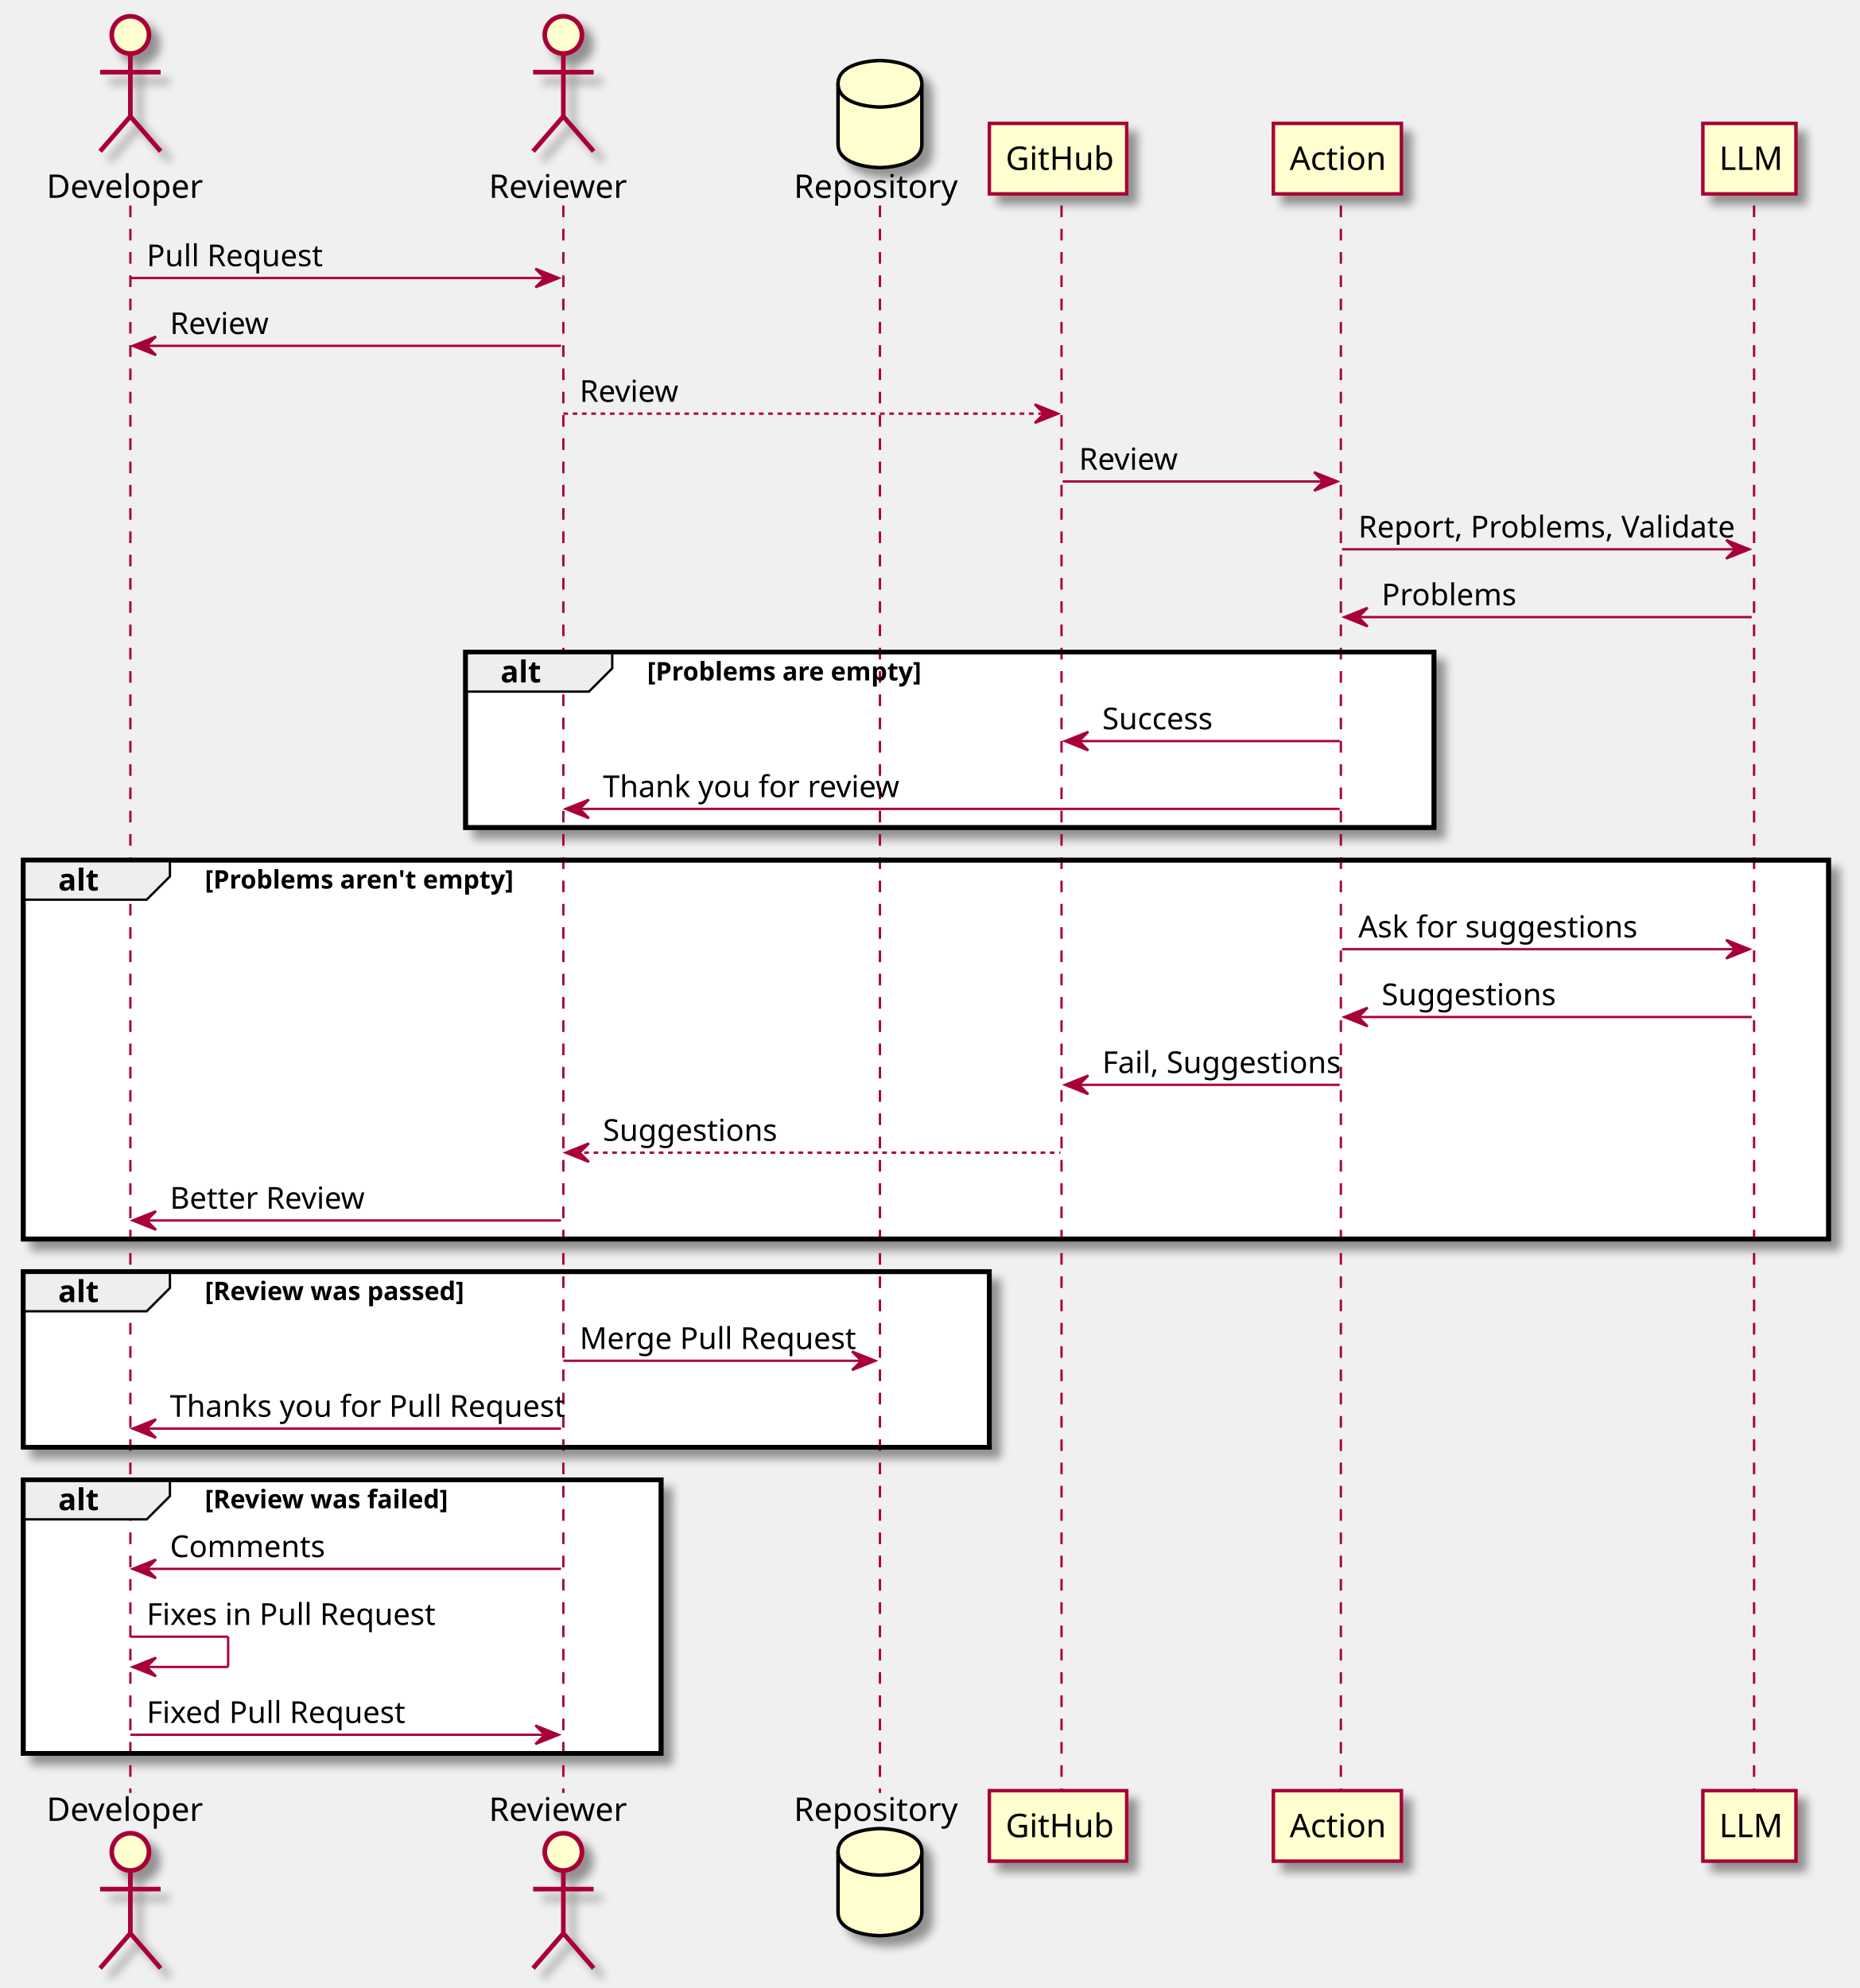
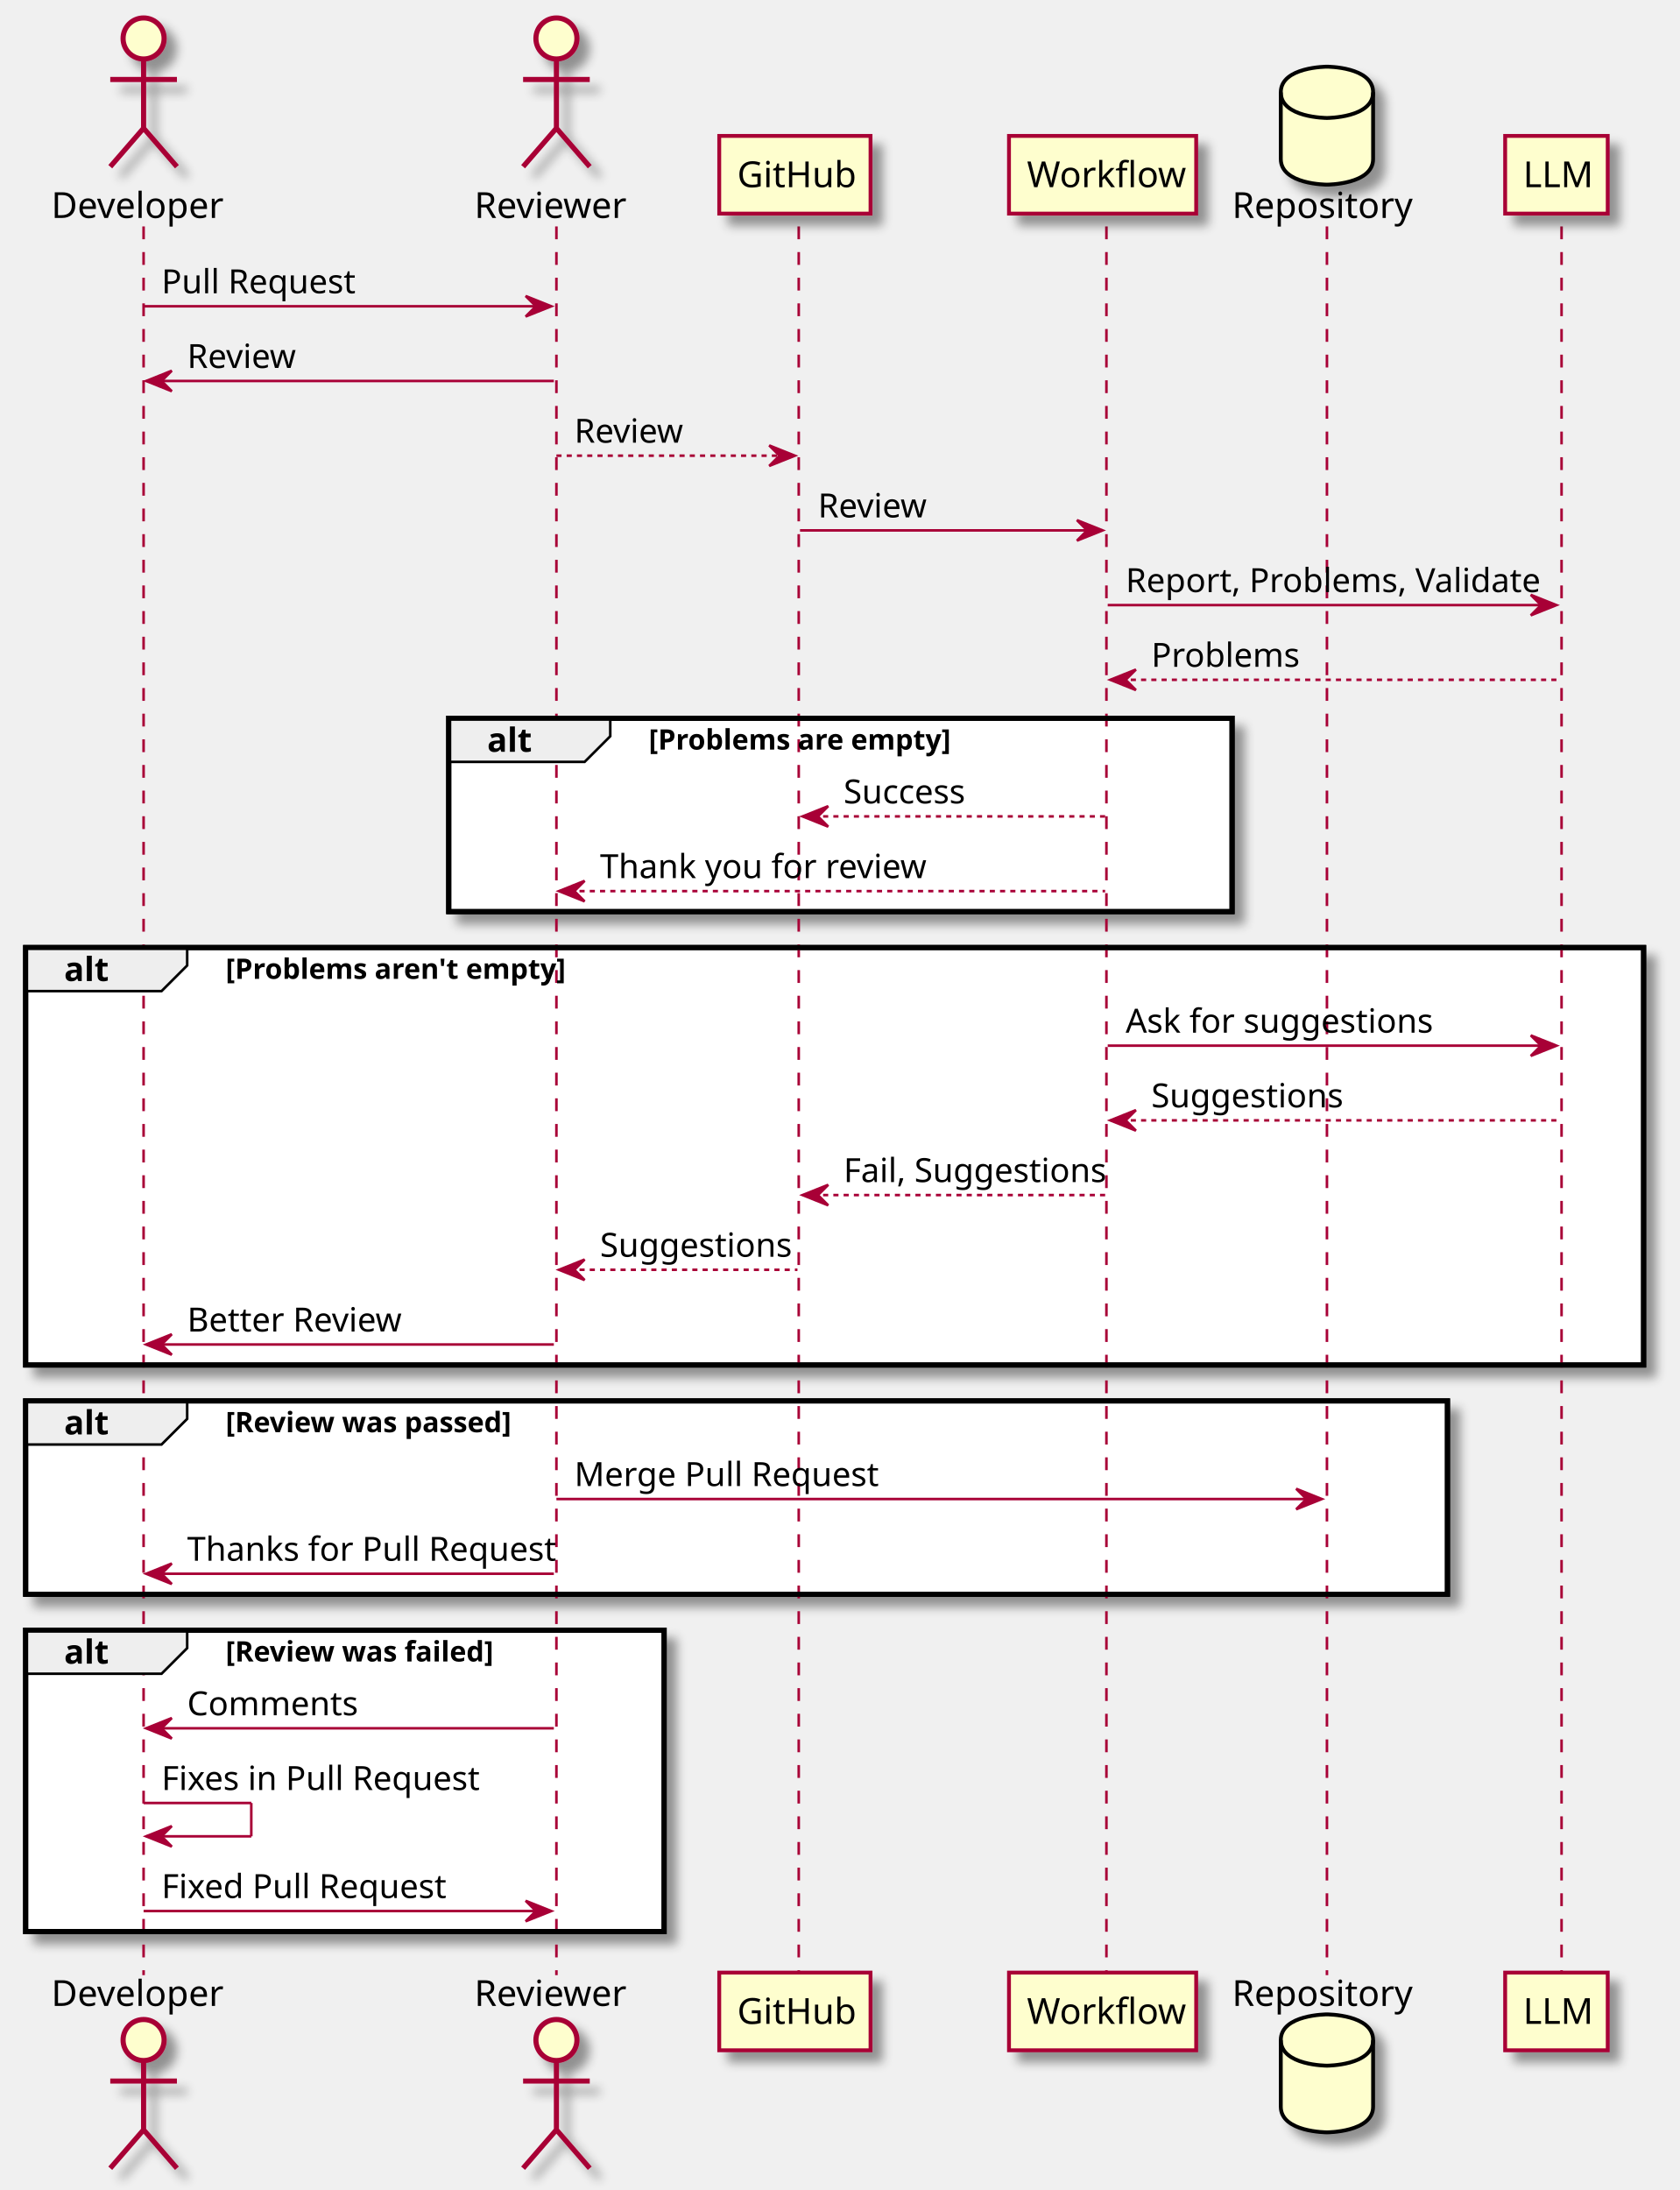
- <svg xmlns="http://www.w3.org/2000/svg" contentScriptType="application/ecmascript" contentStyleType="text/css" height="854px" preserveAspectRatio="none" style="width:799px;height:854px;" version="1.1" viewBox="0 0 799 854" width="799px" zoomAndPan="magnify">
+ <svg xmlns="http://www.w3.org/2000/svg" contentScriptType="application/ecmascript" contentStyleType="text/css" height="854px" preserveAspectRatio="none" style="width:655px;height:854px;" version="1.1" viewBox="0 0 655 854" width="655px" zoomAndPan="magnify">
  <defs>
-     <filter height="300%" id="fogy5dsmafi30" width="300%" x="-1" y="-1">
+     <filter height="300%" id="f10ggq6ggyku5c" width="300%" x="-1" y="-1">
      <feGaussianBlur result="blurOut" stdDeviation="2.0" />
      <feColorMatrix in="blurOut" result="blurOut2" type="matrix" values="0 0 0 0 0 0 0 0 0 0 0 0 0 0 0 0 0 0 .4 0" />
      <feOffset dx="4.0" dy="4.0" in="blurOut2" result="blurOut3" />
      <feBlend in="SourceGraphic" in2="blurOut3" mode="normal" />
    </filter>
  </defs>
  <g>
-     <rect fill="#FFFFFF" filter="url(#fogy5dsmafi30)" height="75.398" style="stroke:#000000;stroke-width:2.0;" width="416" x="200" y="280.094" />
-     <rect fill="#FFFFFF" filter="url(#fogy5dsmafi30)" height="162.797" style="stroke:#000000;stroke-width:2.0;" width="775.5" x="10" y="369.492" />
-     <rect fill="#FFFFFF" filter="url(#fogy5dsmafi30)" height="75.398" style="stroke:#000000;stroke-width:2.0;" width="415" x="10" y="546.289" />
-     <rect fill="#FFFFFF" filter="url(#fogy5dsmafi30)" height="117.531" style="stroke:#000000;stroke-width:2.0;" width="274" x="10" y="635.688" />
+     <rect fill="#FFFFFF" filter="url(#f10ggq6ggyku5c)" height="75.398" style="stroke:#000000;stroke-width:2.0;" width="305.5" x="175" y="280.094" />
+     <rect fill="#FFFFFF" filter="url(#f10ggq6ggyku5c)" height="162.797" style="stroke:#000000;stroke-width:2.0;" width="631" x="10" y="369.492" />
+     <rect fill="#FFFFFF" filter="url(#f10ggq6ggyku5c)" height="75.398" style="stroke:#000000;stroke-width:2.0;" width="554.5" x="10" y="546.289" />
+     <rect fill="#FFFFFF" filter="url(#f10ggq6ggyku5c)" height="117.531" style="stroke:#000000;stroke-width:2.0;" width="249" x="10" y="635.688" />
    <line style="stroke:#A80036;stroke-width:1.0;stroke-dasharray:5.0,5.0;" x1="56" x2="56" y1="88.297" y2="770.219" />
-     <line style="stroke:#A80036;stroke-width:1.0;stroke-dasharray:5.0,5.0;" x1="242" x2="242" y1="88.297" y2="770.219" />
-     <line style="stroke:#A80036;stroke-width:1.0;stroke-dasharray:5.0,5.0;" x1="378" x2="378" y1="88.297" y2="770.219" />
-     <line style="stroke:#A80036;stroke-width:1.0;stroke-dasharray:5.0,5.0;" x1="456" x2="456" y1="88.297" y2="770.219" />
-     <line style="stroke:#A80036;stroke-width:1.0;stroke-dasharray:5.0,5.0;" x1="576" x2="576" y1="88.297" y2="770.219" />
-     <line style="stroke:#A80036;stroke-width:1.0;stroke-dasharray:5.0,5.0;" x1="753.5" x2="753.5" y1="88.297" y2="770.219" />
+     <line style="stroke:#A80036;stroke-width:1.0;stroke-dasharray:5.0,5.0;" x1="217" x2="217" y1="88.297" y2="770.219" />
+     <line style="stroke:#A80036;stroke-width:1.0;stroke-dasharray:5.0,5.0;" x1="311.5" x2="311.5" y1="88.297" y2="770.219" />
+     <line style="stroke:#A80036;stroke-width:1.0;stroke-dasharray:5.0,5.0;" x1="431.5" x2="431.5" y1="88.297" y2="770.219" />
+     <line style="stroke:#A80036;stroke-width:1.0;stroke-dasharray:5.0,5.0;" x1="517.5" x2="517.5" y1="88.297" y2="770.219" />
+     <line style="stroke:#A80036;stroke-width:1.0;stroke-dasharray:5.0,5.0;" x1="609" x2="609" y1="88.297" y2="770.219" />
    <text fill="#000000" font-family="sans-serif" font-size="14" lengthAdjust="spacingAndGlyphs" textLength="66" x="20" y="84.995">Developer</text>
-     <ellipse cx="56" cy="15" fill="#FEFECE" filter="url(#fogy5dsmafi30)" rx="8" ry="8" style="stroke:#A80036;stroke-width:2.0;" />
-     <path d="M56,23 L56,50 M43,31 L69,31 M56,50 L43,65 M56,50 L69,65 " fill="none" filter="url(#fogy5dsmafi30)" style="stroke:#A80036;stroke-width:2.0;" />
+     <ellipse cx="56" cy="15" fill="#FEFECE" filter="url(#f10ggq6ggyku5c)" rx="8" ry="8" style="stroke:#A80036;stroke-width:2.0;" />
+     <path d="M56,23 L56,50 M43,31 L69,31 M56,50 L43,65 M56,50 L69,65 " fill="none" filter="url(#f10ggq6ggyku5c)" style="stroke:#A80036;stroke-width:2.0;" />
    <text fill="#000000" font-family="sans-serif" font-size="14" lengthAdjust="spacingAndGlyphs" textLength="66" x="20" y="782.214">Developer</text>
-     <ellipse cx="56" cy="795.516" fill="#FEFECE" filter="url(#fogy5dsmafi30)" rx="8" ry="8" style="stroke:#A80036;stroke-width:2.0;" />
-     <path d="M56,803.516 L56,830.516 M43,811.516 L69,811.516 M56,830.516 L43,845.516 M56,830.516 L69,845.516 " fill="none" filter="url(#fogy5dsmafi30)" style="stroke:#A80036;stroke-width:2.0;" />
-     <text fill="#000000" font-family="sans-serif" font-size="14" lengthAdjust="spacingAndGlyphs" textLength="58" x="210" y="84.995">Reviewer</text>
-     <ellipse cx="242" cy="15" fill="#FEFECE" filter="url(#fogy5dsmafi30)" rx="8" ry="8" style="stroke:#A80036;stroke-width:2.0;" />
-     <path d="M242,23 L242,50 M229,31 L255,31 M242,50 L229,65 M242,50 L255,65 " fill="none" filter="url(#fogy5dsmafi30)" style="stroke:#A80036;stroke-width:2.0;" />
-     <text fill="#000000" font-family="sans-serif" font-size="14" lengthAdjust="spacingAndGlyphs" textLength="58" x="210" y="782.214">Reviewer</text>
-     <ellipse cx="242" cy="795.516" fill="#FEFECE" filter="url(#fogy5dsmafi30)" rx="8" ry="8" style="stroke:#A80036;stroke-width:2.0;" />
-     <path d="M242,803.516 L242,830.516 M229,811.516 L255,811.516 M242,830.516 L229,845.516 M242,830.516 L255,845.516 " fill="none" filter="url(#fogy5dsmafi30)" style="stroke:#A80036;stroke-width:2.0;" />
-     <text fill="#000000" font-family="sans-serif" font-size="14" lengthAdjust="spacingAndGlyphs" textLength="68" x="341" y="84.995">Repository</text>
-     <path d="M360,36 C360,26 378,26 378,26 C378,26 396,26 396,36 L396,62 C396,72 378,72 378,72 C378,72 360,72 360,62 L360,36 " fill="#FEFECE" filter="url(#fogy5dsmafi30)" style="stroke:#000000;stroke-width:1.5;" />
-     <path d="M360,36 C360,46 378,46 378,46 C378,46 396,46 396,36 " fill="none" style="stroke:#000000;stroke-width:1.5;" />
-     <text fill="#000000" font-family="sans-serif" font-size="14" lengthAdjust="spacingAndGlyphs" textLength="68" x="341" y="782.214">Repository</text>
-     <path d="M360,795.516 C360,785.516 378,785.516 378,785.516 C378,785.516 396,785.516 396,795.516 L396,821.516 C396,831.516 378,831.516 378,831.516 C378,831.516 360,831.516 360,821.516 L360,795.516 " fill="#FEFECE" filter="url(#fogy5dsmafi30)" style="stroke:#000000;stroke-width:1.5;" />
-     <path d="M360,795.516 C360,805.516 378,805.516 378,805.516 C378,805.516 396,805.516 396,795.516 " fill="none" style="stroke:#000000;stroke-width:1.5;" />
-     <rect fill="#FEFECE" filter="url(#fogy5dsmafi30)" height="30.297" style="stroke:#A80036;stroke-width:1.5;" width="59" x="425" y="53" />
-     <text fill="#000000" font-family="sans-serif" font-size="14" lengthAdjust="spacingAndGlyphs" textLength="45" x="432" y="72.995">GitHub</text>
-     <rect fill="#FEFECE" filter="url(#fogy5dsmafi30)" height="30.297" style="stroke:#A80036;stroke-width:1.5;" width="59" x="425" y="769.219" />
-     <text fill="#000000" font-family="sans-serif" font-size="14" lengthAdjust="spacingAndGlyphs" textLength="45" x="432" y="789.214">GitHub</text>
-     <rect fill="#FEFECE" filter="url(#fogy5dsmafi30)" height="30.297" style="stroke:#A80036;stroke-width:1.5;" width="55" x="547" y="53" />
-     <text fill="#000000" font-family="sans-serif" font-size="14" lengthAdjust="spacingAndGlyphs" textLength="41" x="554" y="72.995">Action</text>
-     <rect fill="#FEFECE" filter="url(#fogy5dsmafi30)" height="30.297" style="stroke:#A80036;stroke-width:1.5;" width="55" x="547" y="769.219" />
-     <text fill="#000000" font-family="sans-serif" font-size="14" lengthAdjust="spacingAndGlyphs" textLength="41" x="554" y="789.214">Action</text>
-     <rect fill="#FEFECE" filter="url(#fogy5dsmafi30)" height="30.297" style="stroke:#A80036;stroke-width:1.5;" width="40" x="731.5" y="53" />
-     <text fill="#000000" font-family="sans-serif" font-size="14" lengthAdjust="spacingAndGlyphs" textLength="26" x="738.5" y="72.995">LLM</text>
-     <rect fill="#FEFECE" filter="url(#fogy5dsmafi30)" height="30.297" style="stroke:#A80036;stroke-width:1.5;" width="40" x="731.5" y="769.219" />
-     <text fill="#000000" font-family="sans-serif" font-size="14" lengthAdjust="spacingAndGlyphs" textLength="26" x="738.5" y="789.214">LLM</text>
-     <polygon fill="#A80036" points="230,115.43,240,119.43,230,123.43,234,119.43" style="stroke:#A80036;stroke-width:1.0;" />
-     <line style="stroke:#A80036;stroke-width:1.0;" x1="56" x2="236" y1="119.43" y2="119.43" />
+     <ellipse cx="56" cy="795.516" fill="#FEFECE" filter="url(#f10ggq6ggyku5c)" rx="8" ry="8" style="stroke:#A80036;stroke-width:2.0;" />
+     <path d="M56,803.516 L56,830.516 M43,811.516 L69,811.516 M56,830.516 L43,845.516 M56,830.516 L69,845.516 " fill="none" filter="url(#f10ggq6ggyku5c)" style="stroke:#A80036;stroke-width:2.0;" />
+     <text fill="#000000" font-family="sans-serif" font-size="14" lengthAdjust="spacingAndGlyphs" textLength="58" x="185" y="84.995">Reviewer</text>
+     <ellipse cx="217" cy="15" fill="#FEFECE" filter="url(#f10ggq6ggyku5c)" rx="8" ry="8" style="stroke:#A80036;stroke-width:2.0;" />
+     <path d="M217,23 L217,50 M204,31 L230,31 M217,50 L204,65 M217,50 L230,65 " fill="none" filter="url(#f10ggq6ggyku5c)" style="stroke:#A80036;stroke-width:2.0;" />
+     <text fill="#000000" font-family="sans-serif" font-size="14" lengthAdjust="spacingAndGlyphs" textLength="58" x="185" y="782.214">Reviewer</text>
+     <ellipse cx="217" cy="795.516" fill="#FEFECE" filter="url(#f10ggq6ggyku5c)" rx="8" ry="8" style="stroke:#A80036;stroke-width:2.0;" />
+     <path d="M217,803.516 L217,830.516 M204,811.516 L230,811.516 M217,830.516 L204,845.516 M217,830.516 L230,845.516 " fill="none" filter="url(#f10ggq6ggyku5c)" style="stroke:#A80036;stroke-width:2.0;" />
+     <rect fill="#FEFECE" filter="url(#f10ggq6ggyku5c)" height="30.297" style="stroke:#A80036;stroke-width:1.5;" width="59" x="280.5" y="53" />
+     <text fill="#000000" font-family="sans-serif" font-size="14" lengthAdjust="spacingAndGlyphs" textLength="45" x="287.5" y="72.995">GitHub</text>
+     <rect fill="#FEFECE" filter="url(#f10ggq6ggyku5c)" height="30.297" style="stroke:#A80036;stroke-width:1.5;" width="59" x="280.5" y="769.219" />
+     <text fill="#000000" font-family="sans-serif" font-size="14" lengthAdjust="spacingAndGlyphs" textLength="45" x="287.5" y="789.214">GitHub</text>
+     <rect fill="#FEFECE" filter="url(#f10ggq6ggyku5c)" height="30.297" style="stroke:#A80036;stroke-width:1.5;" width="73" x="393.5" y="53" />
+     <text fill="#000000" font-family="sans-serif" font-size="14" lengthAdjust="spacingAndGlyphs" textLength="59" x="400.5" y="72.995">Workflow</text>
+     <rect fill="#FEFECE" filter="url(#f10ggq6ggyku5c)" height="30.297" style="stroke:#A80036;stroke-width:1.5;" width="73" x="393.5" y="769.219" />
+     <text fill="#000000" font-family="sans-serif" font-size="14" lengthAdjust="spacingAndGlyphs" textLength="59" x="400.5" y="789.214">Workflow</text>
+     <text fill="#000000" font-family="sans-serif" font-size="14" lengthAdjust="spacingAndGlyphs" textLength="68" x="480.5" y="84.995">Repository</text>
+     <path d="M499.5,36 C499.5,26 517.5,26 517.5,26 C517.5,26 535.5,26 535.5,36 L535.5,62 C535.5,72 517.5,72 517.5,72 C517.5,72 499.5,72 499.5,62 L499.5,36 " fill="#FEFECE" filter="url(#f10ggq6ggyku5c)" style="stroke:#000000;stroke-width:1.5;" />
+     <path d="M499.5,36 C499.5,46 517.5,46 517.5,46 C517.5,46 535.5,46 535.5,36 " fill="none" style="stroke:#000000;stroke-width:1.5;" />
+     <text fill="#000000" font-family="sans-serif" font-size="14" lengthAdjust="spacingAndGlyphs" textLength="68" x="480.5" y="782.214">Repository</text>
+     <path d="M499.5,795.516 C499.5,785.516 517.5,785.516 517.5,785.516 C517.5,785.516 535.5,785.516 535.5,795.516 L535.5,821.516 C535.5,831.516 517.5,831.516 517.5,831.516 C517.5,831.516 499.5,831.516 499.5,821.516 L499.5,795.516 " fill="#FEFECE" filter="url(#f10ggq6ggyku5c)" style="stroke:#000000;stroke-width:1.5;" />
+     <path d="M499.5,795.516 C499.5,805.516 517.5,805.516 517.5,805.516 C517.5,805.516 535.5,805.516 535.5,795.516 " fill="none" style="stroke:#000000;stroke-width:1.5;" />
+     <rect fill="#FEFECE" filter="url(#f10ggq6ggyku5c)" height="30.297" style="stroke:#A80036;stroke-width:1.5;" width="40" x="587" y="53" />
+     <text fill="#000000" font-family="sans-serif" font-size="14" lengthAdjust="spacingAndGlyphs" textLength="26" x="594" y="72.995">LLM</text>
+     <rect fill="#FEFECE" filter="url(#f10ggq6ggyku5c)" height="30.297" style="stroke:#A80036;stroke-width:1.5;" width="40" x="587" y="769.219" />
+     <text fill="#000000" font-family="sans-serif" font-size="14" lengthAdjust="spacingAndGlyphs" textLength="26" x="594" y="789.214">LLM</text>
+     <polygon fill="#A80036" points="205,115.43,215,119.43,205,123.43,209,119.43" style="stroke:#A80036;stroke-width:1.0;" />
+     <line style="stroke:#A80036;stroke-width:1.0;" x1="56" x2="211" y1="119.43" y2="119.43" />
    <text fill="#000000" font-family="sans-serif" font-size="13" lengthAdjust="spacingAndGlyphs" textLength="72" x="63" y="114.364">Pull Request</text>
    <polygon fill="#A80036" points="67,144.562,57,148.562,67,152.562,63,148.562" style="stroke:#A80036;stroke-width:1.0;" />
-     <line style="stroke:#A80036;stroke-width:1.0;" x1="61" x2="241" y1="148.562" y2="148.562" />
+     <line style="stroke:#A80036;stroke-width:1.0;" x1="61" x2="216" y1="148.562" y2="148.562" />
    <text fill="#000000" font-family="sans-serif" font-size="13" lengthAdjust="spacingAndGlyphs" textLength="41" x="73" y="143.497">Review</text>
-     <polygon fill="#A80036" points="444.5,173.695,454.5,177.695,444.5,181.695,448.5,177.695" style="stroke:#A80036;stroke-width:1.0;" />
-     <line style="stroke:#A80036;stroke-width:1.0;stroke-dasharray:2.0,2.0;" x1="242" x2="450.5" y1="177.695" y2="177.695" />
-     <text fill="#000000" font-family="sans-serif" font-size="13" lengthAdjust="spacingAndGlyphs" textLength="41" x="249" y="172.629">Review</text>
-     <polygon fill="#A80036" points="564.5,202.828,574.5,206.828,564.5,210.828,568.5,206.828" style="stroke:#A80036;stroke-width:1.0;" />
-     <line style="stroke:#A80036;stroke-width:1.0;" x1="456.5" x2="570.5" y1="206.828" y2="206.828" />
-     <text fill="#000000" font-family="sans-serif" font-size="13" lengthAdjust="spacingAndGlyphs" textLength="41" x="463.5" y="201.762">Review</text>
-     <polygon fill="#A80036" points="741.5,231.961,751.5,235.961,741.5,239.961,745.5,235.961" style="stroke:#A80036;stroke-width:1.0;" />
-     <line style="stroke:#A80036;stroke-width:1.0;" x1="576.5" x2="747.5" y1="235.961" y2="235.961" />
-     <text fill="#000000" font-family="sans-serif" font-size="13" lengthAdjust="spacingAndGlyphs" textLength="153" x="583.5" y="230.895">Report, Problems, Validate</text>
-     <polygon fill="#A80036" points="587.5,261.094,577.5,265.094,587.5,269.094,583.5,265.094" style="stroke:#A80036;stroke-width:1.0;" />
-     <line style="stroke:#A80036;stroke-width:1.0;" x1="581.5" x2="752.5" y1="265.094" y2="265.094" />
-     <text fill="#000000" font-family="sans-serif" font-size="13" lengthAdjust="spacingAndGlyphs" textLength="55" x="593.5" y="260.028">Problems</text>
-     <path d="M200,280.094 L263,280.094 L263,287.094 L253,297.094 L200,297.094 L200,280.094 " fill="#EEEEEE" style="stroke:#000000;stroke-width:1.0;" />
-     <rect fill="none" height="75.398" style="stroke:#000000;stroke-width:2.0;" width="416" x="200" y="280.094" />
-     <text fill="#000000" font-family="sans-serif" font-size="13" font-weight="bold" lengthAdjust="spacingAndGlyphs" textLength="18" x="215" y="293.161">alt</text>
-     <text fill="#000000" font-family="sans-serif" font-size="11" font-weight="bold" lengthAdjust="spacingAndGlyphs" textLength="115" x="278" y="292.304">[Problems are empty]</text>
-     <polygon fill="#A80036" points="467.5,314.359,457.5,318.359,467.5,322.359,463.5,318.359" style="stroke:#A80036;stroke-width:1.0;" />
-     <line style="stroke:#A80036;stroke-width:1.0;" x1="461.5" x2="575.5" y1="318.359" y2="318.359" />
-     <text fill="#000000" font-family="sans-serif" font-size="13" lengthAdjust="spacingAndGlyphs" textLength="46" x="473.5" y="313.293">Success</text>
-     <polygon fill="#A80036" points="253,343.492,243,347.492,253,351.492,249,347.492" style="stroke:#A80036;stroke-width:1.0;" />
-     <line style="stroke:#A80036;stroke-width:1.0;" x1="247" x2="575.5" y1="347.492" y2="347.492" />
-     <text fill="#000000" font-family="sans-serif" font-size="13" lengthAdjust="spacingAndGlyphs" textLength="122" x="259" y="342.426">Thank you for review</text>
+     <polygon fill="#A80036" points="300,173.695,310,177.695,300,181.695,304,177.695" style="stroke:#A80036;stroke-width:1.0;" />
+     <line style="stroke:#A80036;stroke-width:1.0;stroke-dasharray:2.0,2.0;" x1="217" x2="306" y1="177.695" y2="177.695" />
+     <text fill="#000000" font-family="sans-serif" font-size="13" lengthAdjust="spacingAndGlyphs" textLength="41" x="224" y="172.629">Review</text>
+     <polygon fill="#A80036" points="420,202.828,430,206.828,420,210.828,424,206.828" style="stroke:#A80036;stroke-width:1.0;" />
+     <line style="stroke:#A80036;stroke-width:1.0;" x1="312" x2="426" y1="206.828" y2="206.828" />
+     <text fill="#000000" font-family="sans-serif" font-size="13" lengthAdjust="spacingAndGlyphs" textLength="41" x="319" y="201.762">Review</text>
+     <polygon fill="#A80036" points="597,231.961,607,235.961,597,239.961,601,235.961" style="stroke:#A80036;stroke-width:1.0;" />
+     <line style="stroke:#A80036;stroke-width:1.0;" x1="432" x2="603" y1="235.961" y2="235.961" />
+     <text fill="#000000" font-family="sans-serif" font-size="13" lengthAdjust="spacingAndGlyphs" textLength="153" x="439" y="230.895">Report, Problems, Validate</text>
+     <polygon fill="#A80036" points="443,261.094,433,265.094,443,269.094,439,265.094" style="stroke:#A80036;stroke-width:1.0;" />
+     <line style="stroke:#A80036;stroke-width:1.0;stroke-dasharray:2.0,2.0;" x1="437" x2="608" y1="265.094" y2="265.094" />
+     <text fill="#000000" font-family="sans-serif" font-size="13" lengthAdjust="spacingAndGlyphs" textLength="55" x="449" y="260.028">Problems</text>
+     <path d="M175,280.094 L238,280.094 L238,287.094 L228,297.094 L175,297.094 L175,280.094 " fill="#EEEEEE" style="stroke:#000000;stroke-width:1.0;" />
+     <rect fill="none" height="75.398" style="stroke:#000000;stroke-width:2.0;" width="305.5" x="175" y="280.094" />
+     <text fill="#000000" font-family="sans-serif" font-size="13" font-weight="bold" lengthAdjust="spacingAndGlyphs" textLength="18" x="190" y="293.161">alt</text>
+     <text fill="#000000" font-family="sans-serif" font-size="11" font-weight="bold" lengthAdjust="spacingAndGlyphs" textLength="115" x="253" y="292.304">[Problems are empty]</text>
+     <polygon fill="#A80036" points="323,314.359,313,318.359,323,322.359,319,318.359" style="stroke:#A80036;stroke-width:1.0;" />
+     <line style="stroke:#A80036;stroke-width:1.0;stroke-dasharray:2.0,2.0;" x1="317" x2="431" y1="318.359" y2="318.359" />
+     <text fill="#000000" font-family="sans-serif" font-size="13" lengthAdjust="spacingAndGlyphs" textLength="46" x="329" y="313.293">Success</text>
+     <polygon fill="#A80036" points="228,343.492,218,347.492,228,351.492,224,347.492" style="stroke:#A80036;stroke-width:1.0;" />
+     <line style="stroke:#A80036;stroke-width:1.0;stroke-dasharray:2.0,2.0;" x1="222" x2="431" y1="347.492" y2="347.492" />
+     <text fill="#000000" font-family="sans-serif" font-size="13" lengthAdjust="spacingAndGlyphs" textLength="122" x="234" y="342.426">Thank you for review</text>
    <path d="M10,369.492 L73,369.492 L73,376.492 L63,386.492 L10,386.492 L10,369.492 " fill="#EEEEEE" style="stroke:#000000;stroke-width:1.0;" />
-     <rect fill="none" height="162.797" style="stroke:#000000;stroke-width:2.0;" width="775.5" x="10" y="369.492" />
+     <rect fill="none" height="162.797" style="stroke:#000000;stroke-width:2.0;" width="631" x="10" y="369.492" />
    <text fill="#000000" font-family="sans-serif" font-size="13" font-weight="bold" lengthAdjust="spacingAndGlyphs" textLength="18" x="25" y="382.559">alt</text>
    <text fill="#000000" font-family="sans-serif" font-size="11" font-weight="bold" lengthAdjust="spacingAndGlyphs" textLength="130" x="88" y="381.703">[Problems aren't empty]</text>
-     <polygon fill="#A80036" points="741.5,403.758,751.5,407.758,741.5,411.758,745.5,407.758" style="stroke:#A80036;stroke-width:1.0;" />
-     <line style="stroke:#A80036;stroke-width:1.0;" x1="576.5" x2="747.5" y1="407.758" y2="407.758" />
-     <text fill="#000000" font-family="sans-serif" font-size="13" lengthAdjust="spacingAndGlyphs" textLength="113" x="583.5" y="402.692">Ask for suggestions</text>
-     <polygon fill="#A80036" points="587.5,432.891,577.5,436.891,587.5,440.891,583.5,436.891" style="stroke:#A80036;stroke-width:1.0;" />
-     <line style="stroke:#A80036;stroke-width:1.0;" x1="581.5" x2="752.5" y1="436.891" y2="436.891" />
-     <text fill="#000000" font-family="sans-serif" font-size="13" lengthAdjust="spacingAndGlyphs" textLength="71" x="593.5" y="431.825">Suggestions</text>
-     <polygon fill="#A80036" points="467.5,462.023,457.5,466.023,467.5,470.023,463.5,466.023" style="stroke:#A80036;stroke-width:1.0;" />
-     <line style="stroke:#A80036;stroke-width:1.0;" x1="461.5" x2="575.5" y1="466.023" y2="466.023" />
-     <text fill="#000000" font-family="sans-serif" font-size="13" lengthAdjust="spacingAndGlyphs" textLength="96" x="473.5" y="460.957">Fail, Suggestions</text>
-     <polygon fill="#A80036" points="253,491.156,243,495.156,253,499.156,249,495.156" style="stroke:#A80036;stroke-width:1.0;" />
-     <line style="stroke:#A80036;stroke-width:1.0;stroke-dasharray:2.0,2.0;" x1="247" x2="455.5" y1="495.156" y2="495.156" />
-     <text fill="#000000" font-family="sans-serif" font-size="13" lengthAdjust="spacingAndGlyphs" textLength="71" x="259" y="490.09">Suggestions</text>
+     <polygon fill="#A80036" points="597,403.758,607,407.758,597,411.758,601,407.758" style="stroke:#A80036;stroke-width:1.0;" />
+     <line style="stroke:#A80036;stroke-width:1.0;" x1="432" x2="603" y1="407.758" y2="407.758" />
+     <text fill="#000000" font-family="sans-serif" font-size="13" lengthAdjust="spacingAndGlyphs" textLength="113" x="439" y="402.692">Ask for suggestions</text>
+     <polygon fill="#A80036" points="443,432.891,433,436.891,443,440.891,439,436.891" style="stroke:#A80036;stroke-width:1.0;" />
+     <line style="stroke:#A80036;stroke-width:1.0;stroke-dasharray:2.0,2.0;" x1="437" x2="608" y1="436.891" y2="436.891" />
+     <text fill="#000000" font-family="sans-serif" font-size="13" lengthAdjust="spacingAndGlyphs" textLength="71" x="449" y="431.825">Suggestions</text>
+     <polygon fill="#A80036" points="323,462.023,313,466.023,323,470.023,319,466.023" style="stroke:#A80036;stroke-width:1.0;" />
+     <line style="stroke:#A80036;stroke-width:1.0;stroke-dasharray:2.0,2.0;" x1="317" x2="431" y1="466.023" y2="466.023" />
+     <text fill="#000000" font-family="sans-serif" font-size="13" lengthAdjust="spacingAndGlyphs" textLength="96" x="329" y="460.957">Fail, Suggestions</text>
+     <polygon fill="#A80036" points="228,491.156,218,495.156,228,499.156,224,495.156" style="stroke:#A80036;stroke-width:1.0;" />
+     <line style="stroke:#A80036;stroke-width:1.0;stroke-dasharray:2.0,2.0;" x1="222" x2="311" y1="495.156" y2="495.156" />
+     <text fill="#000000" font-family="sans-serif" font-size="13" lengthAdjust="spacingAndGlyphs" textLength="71" x="234" y="490.09">Suggestions</text>
    <polygon fill="#A80036" points="67,520.289,57,524.289,67,528.289,63,524.289" style="stroke:#A80036;stroke-width:1.0;" />
-     <line style="stroke:#A80036;stroke-width:1.0;" x1="61" x2="241" y1="524.289" y2="524.289" />
+     <line style="stroke:#A80036;stroke-width:1.0;" x1="61" x2="216" y1="524.289" y2="524.289" />
    <text fill="#000000" font-family="sans-serif" font-size="13" lengthAdjust="spacingAndGlyphs" textLength="79" x="73" y="519.223">Better Review</text>
    <path d="M10,546.289 L73,546.289 L73,553.289 L63,563.289 L10,563.289 L10,546.289 " fill="#EEEEEE" style="stroke:#000000;stroke-width:1.0;" />
-     <rect fill="none" height="75.398" style="stroke:#000000;stroke-width:2.0;" width="415" x="10" y="546.289" />
+     <rect fill="none" height="75.398" style="stroke:#000000;stroke-width:2.0;" width="554.5" x="10" y="546.289" />
    <text fill="#000000" font-family="sans-serif" font-size="13" font-weight="bold" lengthAdjust="spacingAndGlyphs" textLength="18" x="25" y="559.356">alt</text>
    <text fill="#000000" font-family="sans-serif" font-size="11" font-weight="bold" lengthAdjust="spacingAndGlyphs" textLength="107" x="88" y="558.5">[Review was passed]</text>
-     <polygon fill="#A80036" points="366,580.555,376,584.555,366,588.555,370,584.555" style="stroke:#A80036;stroke-width:1.0;" />
-     <line style="stroke:#A80036;stroke-width:1.0;" x1="242" x2="372" y1="584.555" y2="584.555" />
-     <text fill="#000000" font-family="sans-serif" font-size="13" lengthAdjust="spacingAndGlyphs" textLength="112" x="249" y="579.489">Merge Pull Request</text>
+     <polygon fill="#A80036" points="505.5,580.555,515.5,584.555,505.5,588.555,509.5,584.555" style="stroke:#A80036;stroke-width:1.0;" />
+     <line style="stroke:#A80036;stroke-width:1.0;" x1="217" x2="511.5" y1="584.555" y2="584.555" />
+     <text fill="#000000" font-family="sans-serif" font-size="13" lengthAdjust="spacingAndGlyphs" textLength="112" x="224" y="579.489">Merge Pull Request</text>
    <polygon fill="#A80036" points="67,609.688,57,613.688,67,617.688,63,613.688" style="stroke:#A80036;stroke-width:1.0;" />
-     <line style="stroke:#A80036;stroke-width:1.0;" x1="61" x2="241" y1="613.688" y2="613.688" />
-     <text fill="#000000" font-family="sans-serif" font-size="13" lengthAdjust="spacingAndGlyphs" textLength="162" x="73" y="608.622">Thanks you for Pull Request</text>
+     <line style="stroke:#A80036;stroke-width:1.0;" x1="61" x2="216" y1="613.688" y2="613.688" />
+     <text fill="#000000" font-family="sans-serif" font-size="13" lengthAdjust="spacingAndGlyphs" textLength="137" x="73" y="608.622">Thanks for Pull Request</text>
    <path d="M10,635.688 L73,635.688 L73,642.688 L63,652.688 L10,652.688 L10,635.688 " fill="#EEEEEE" style="stroke:#000000;stroke-width:1.0;" />
-     <rect fill="none" height="117.531" style="stroke:#000000;stroke-width:2.0;" width="274" x="10" y="635.688" />
+     <rect fill="none" height="117.531" style="stroke:#000000;stroke-width:2.0;" width="249" x="10" y="635.688" />
    <text fill="#000000" font-family="sans-serif" font-size="13" font-weight="bold" lengthAdjust="spacingAndGlyphs" textLength="18" x="25" y="648.754">alt</text>
    <text fill="#000000" font-family="sans-serif" font-size="11" font-weight="bold" lengthAdjust="spacingAndGlyphs" textLength="101" x="88" y="647.898">[Review was failed]</text>
    <polygon fill="#A80036" points="67,669.953,57,673.953,67,677.953,63,673.953" style="stroke:#A80036;stroke-width:1.0;" />
-     <line style="stroke:#A80036;stroke-width:1.0;" x1="61" x2="241" y1="673.953" y2="673.953" />
+     <line style="stroke:#A80036;stroke-width:1.0;" x1="61" x2="216" y1="673.953" y2="673.953" />
    <text fill="#000000" font-family="sans-serif" font-size="13" lengthAdjust="spacingAndGlyphs" textLength="63" x="73" y="668.887">Comments</text>
    <line style="stroke:#A80036;stroke-width:1.0;" x1="56" x2="98" y1="703.086" y2="703.086" />
    <line style="stroke:#A80036;stroke-width:1.0;" x1="98" x2="98" y1="703.086" y2="716.086" />
    <line style="stroke:#A80036;stroke-width:1.0;" x1="57" x2="98" y1="716.086" y2="716.086" />
    <polygon fill="#A80036" points="67,712.086,57,716.086,67,720.086,63,716.086" style="stroke:#A80036;stroke-width:1.0;" />
    <text fill="#000000" font-family="sans-serif" font-size="13" lengthAdjust="spacingAndGlyphs" textLength="118" x="63" y="698.02">Fixes in Pull Request</text>
-     <polygon fill="#A80036" points="230,741.219,240,745.219,230,749.219,234,745.219" style="stroke:#A80036;stroke-width:1.0;" />
-     <line style="stroke:#A80036;stroke-width:1.0;" x1="56" x2="236" y1="745.219" y2="745.219" />
+     <polygon fill="#A80036" points="205,741.219,215,745.219,205,749.219,209,745.219" style="stroke:#A80036;stroke-width:1.0;" />
+     <line style="stroke:#A80036;stroke-width:1.0;" x1="56" x2="211" y1="745.219" y2="745.219" />
    <text fill="#000000" font-family="sans-serif" font-size="13" lengthAdjust="spacingAndGlyphs" textLength="106" x="63" y="740.153">Fixed Pull Request</text>
  </g>
</svg>
